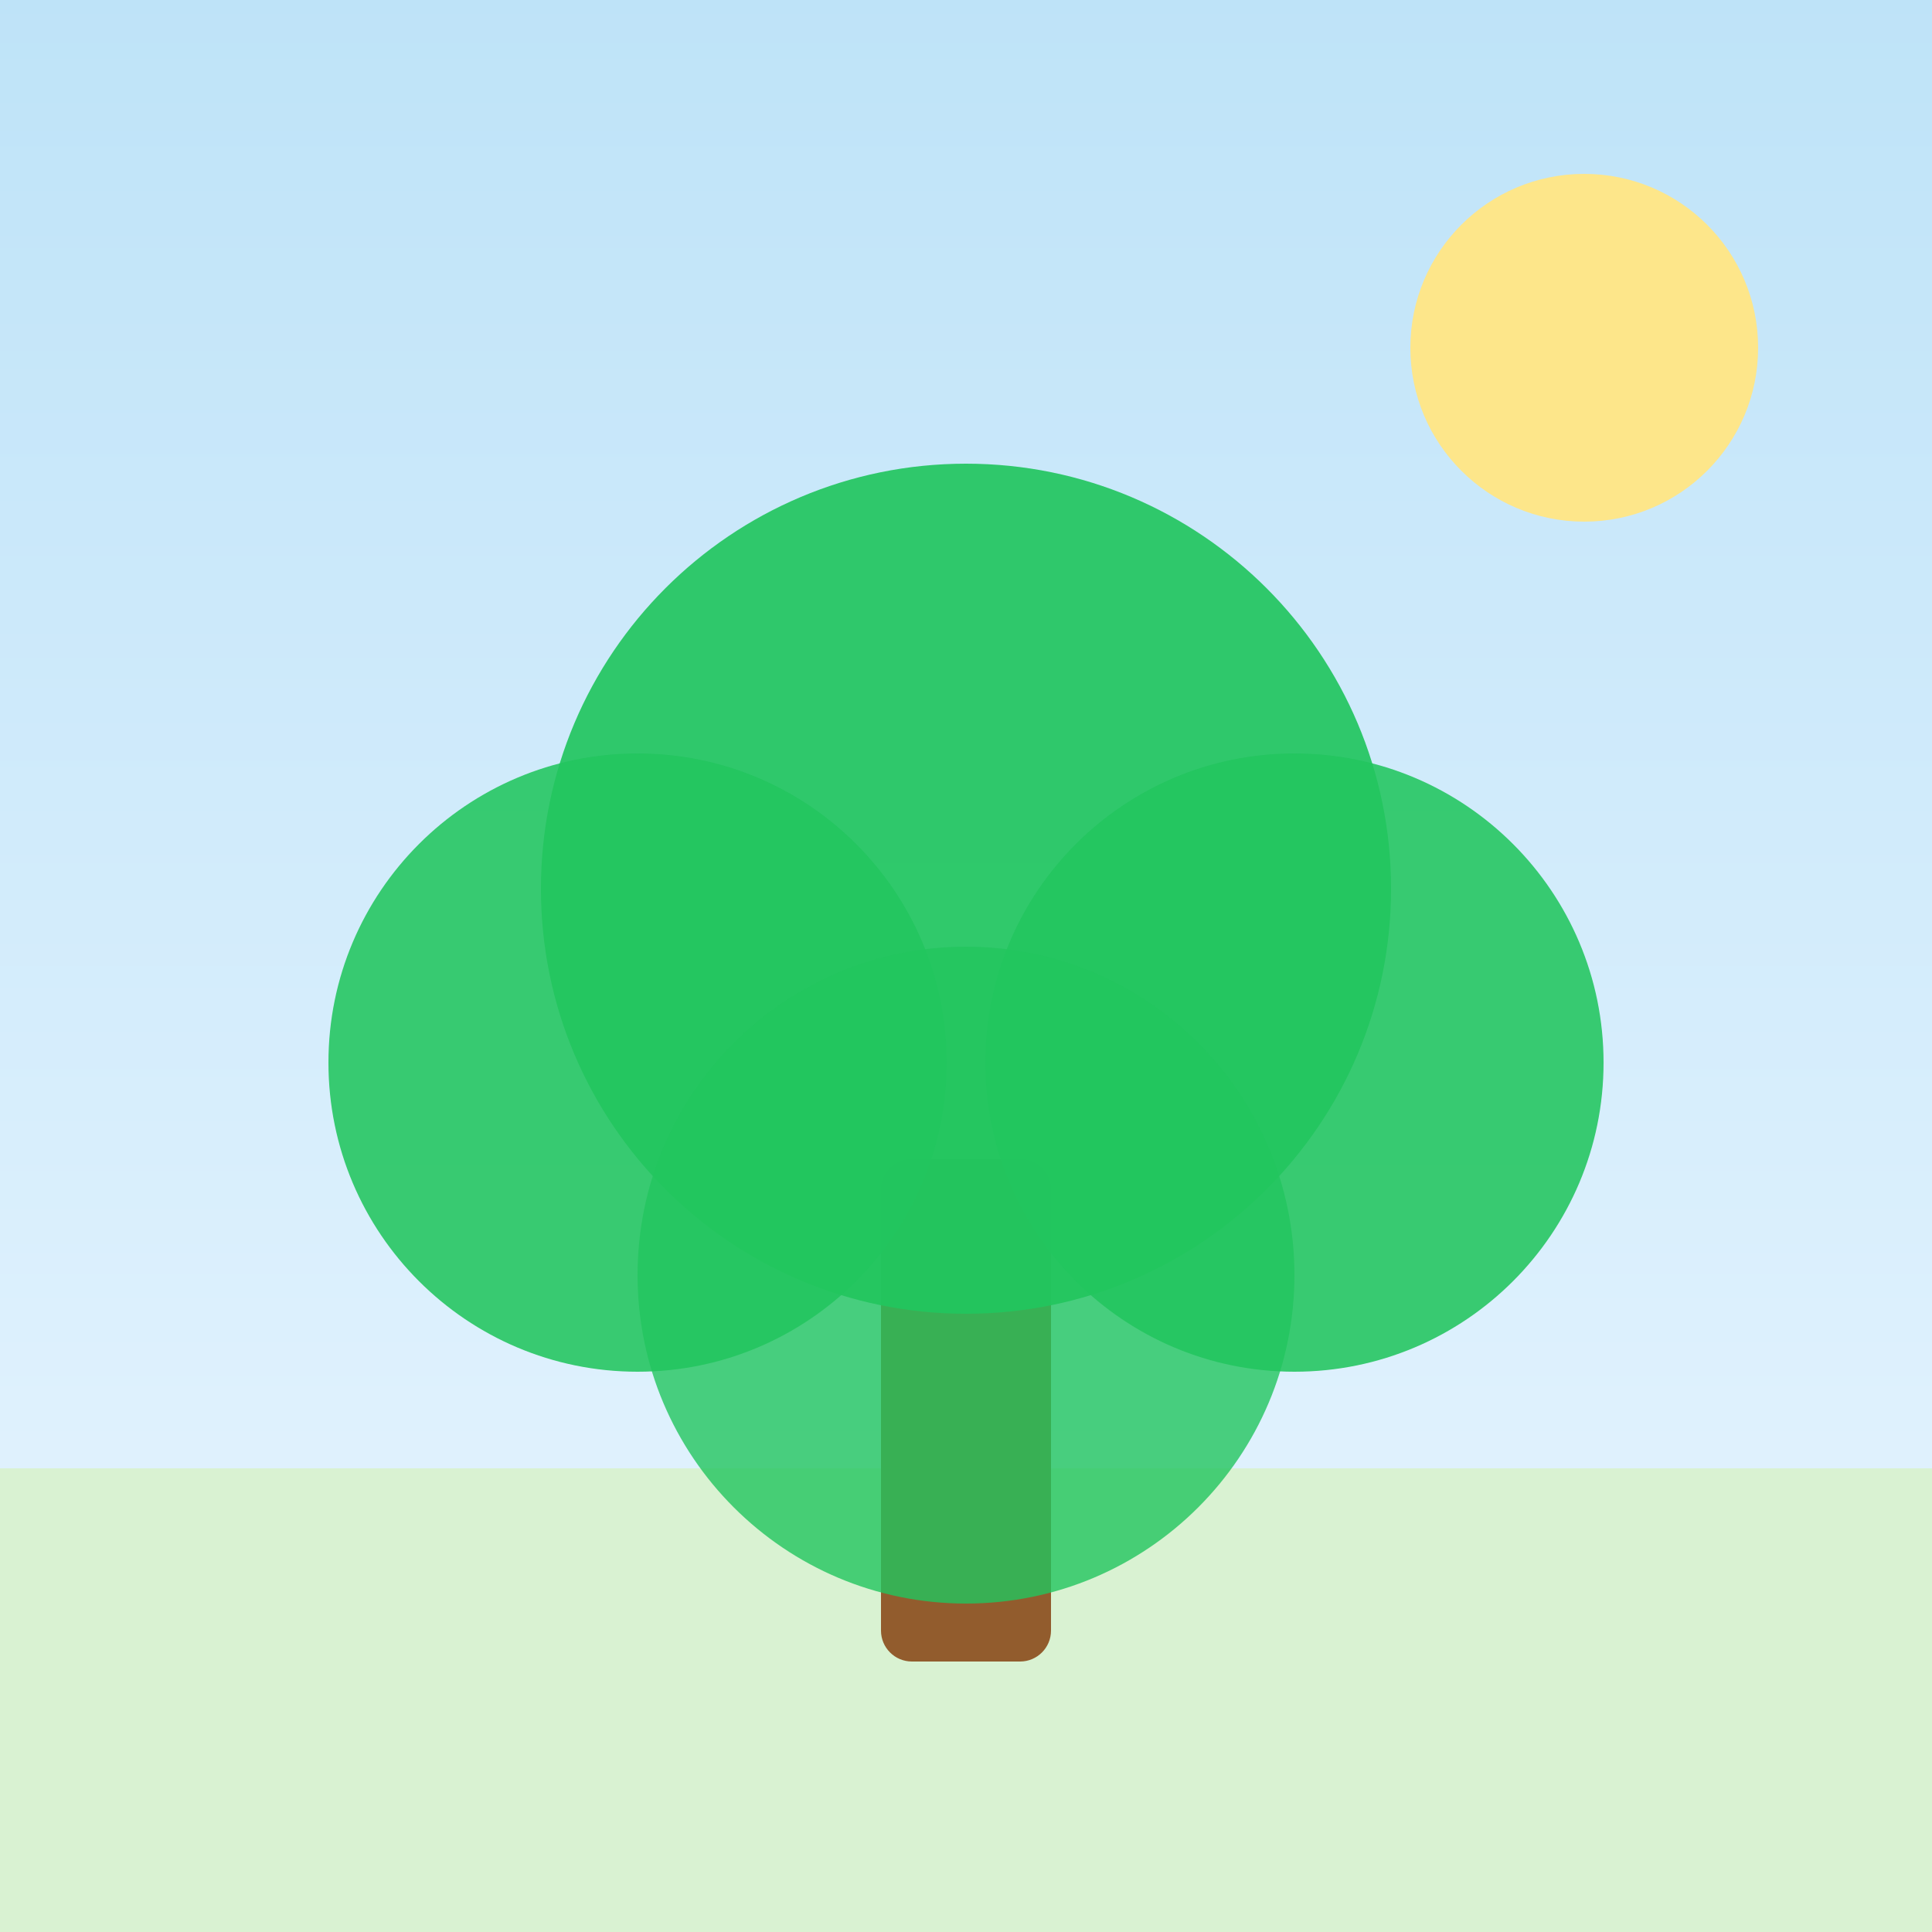
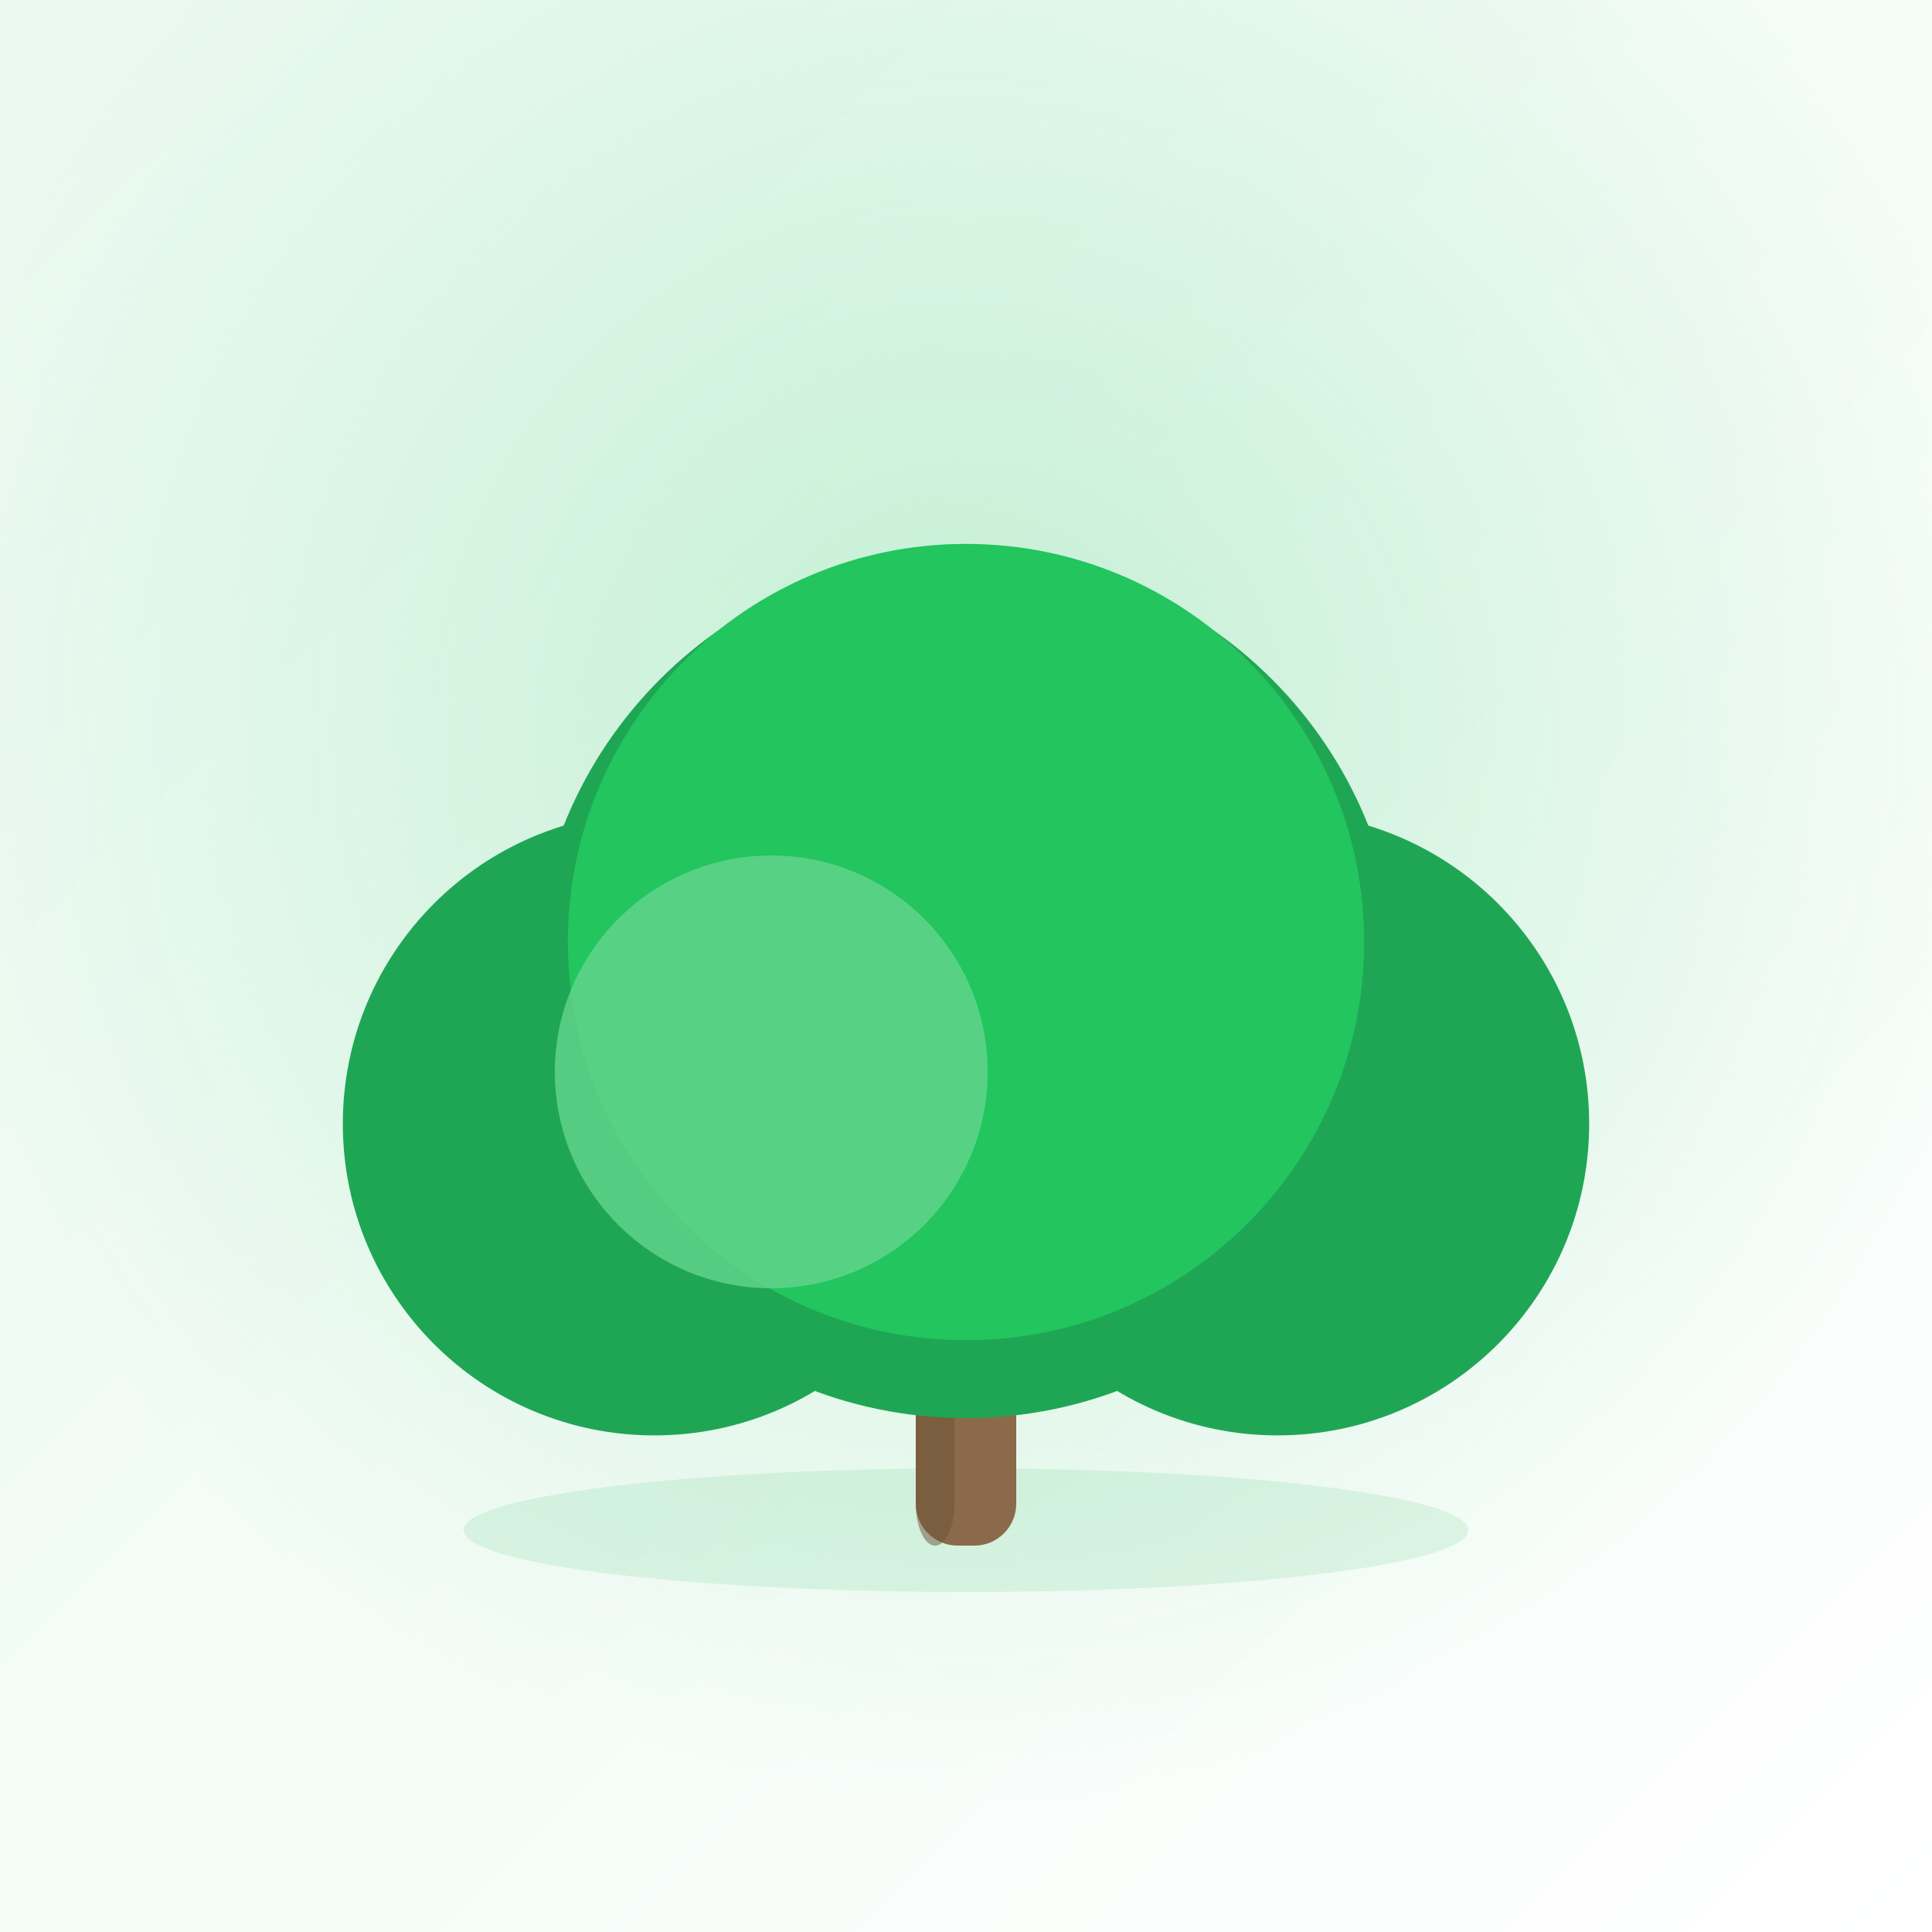
<svg xmlns="http://www.w3.org/2000/svg" viewBox="0 0 500 500">
  <defs>
-     <linearGradient id="sky" x1="0" y1="0" x2="0" y2="1">
-       <stop offset="0%" stop-color="#bee3f8" />
-       <stop offset="100%" stop-color="#eaf6ff" />
+     <linearGradient id="bg" x1="0" y1="0" x2="1" y2="1">
+       <stop offset="0%" stop-color="#e9f9ef" />
+       <stop offset="100%" stop-color="#ffffff" />
    </linearGradient>
+     <radialGradient id="glow" cx="50%" cy="38%" r="55%">
+       <stop offset="0%" stop-color="#9ce5b7" stop-opacity="0.55" />
+       <stop offset="100%" stop-color="#9ce5b7" stop-opacity="0" />
+     </radialGradient>
  </defs>
-   <rect width="500" height="500" fill="url(#sky)" />
-   <circle cx="410" cy="90" r="45" fill="#fde68a" />
-   <rect x="0" y="380" width="500" height="120" fill="#d9f2d2" />
-   <rect x="228" y="300" width="44" height="130" rx="8" fill="#925c2d" />
-   <circle cx="250" cy="230" r="110" fill="#22c55e" opacity="0.92" />
-   <circle cx="165" cy="275" r="80" fill="#22c55e" opacity="0.88" />
-   <circle cx="335" cy="275" r="80" fill="#22c55e" opacity="0.88" />
-   <circle cx="250" cy="330" r="85" fill="#22c55e" opacity="0.8" />
+   <rect width="500" height="500" fill="url(#bg)" />
+   <rect width="500" height="500" fill="url(#glow)" />
+   <ellipse cx="250" cy="396" rx="130" ry="16" fill="#20b459" opacity="0.12" />
+   <rect x="237" y="300" width="26" height="100" rx="10.833" fill="#8a6a4a" />
+   <rect x="237" y="300" width="10" height="100" rx="10.833" fill="#6b4f34" opacity="0.5" />
+   <circle cx="250" cy="255" r="112" fill="#1fa655" />
+   <circle cx="169.36" cy="290.84" r="80.64" fill="#1fa655" />
+   <circle cx="330.64" cy="290.84" r="80.64" fill="#1fa655" />
+   <circle cx="250" cy="243.8" r="103.04" fill="#22c55e" />
+   <circle cx="199.6" cy="277.4" r="56" fill="#64d68e" opacity="0.8" />
</svg>
